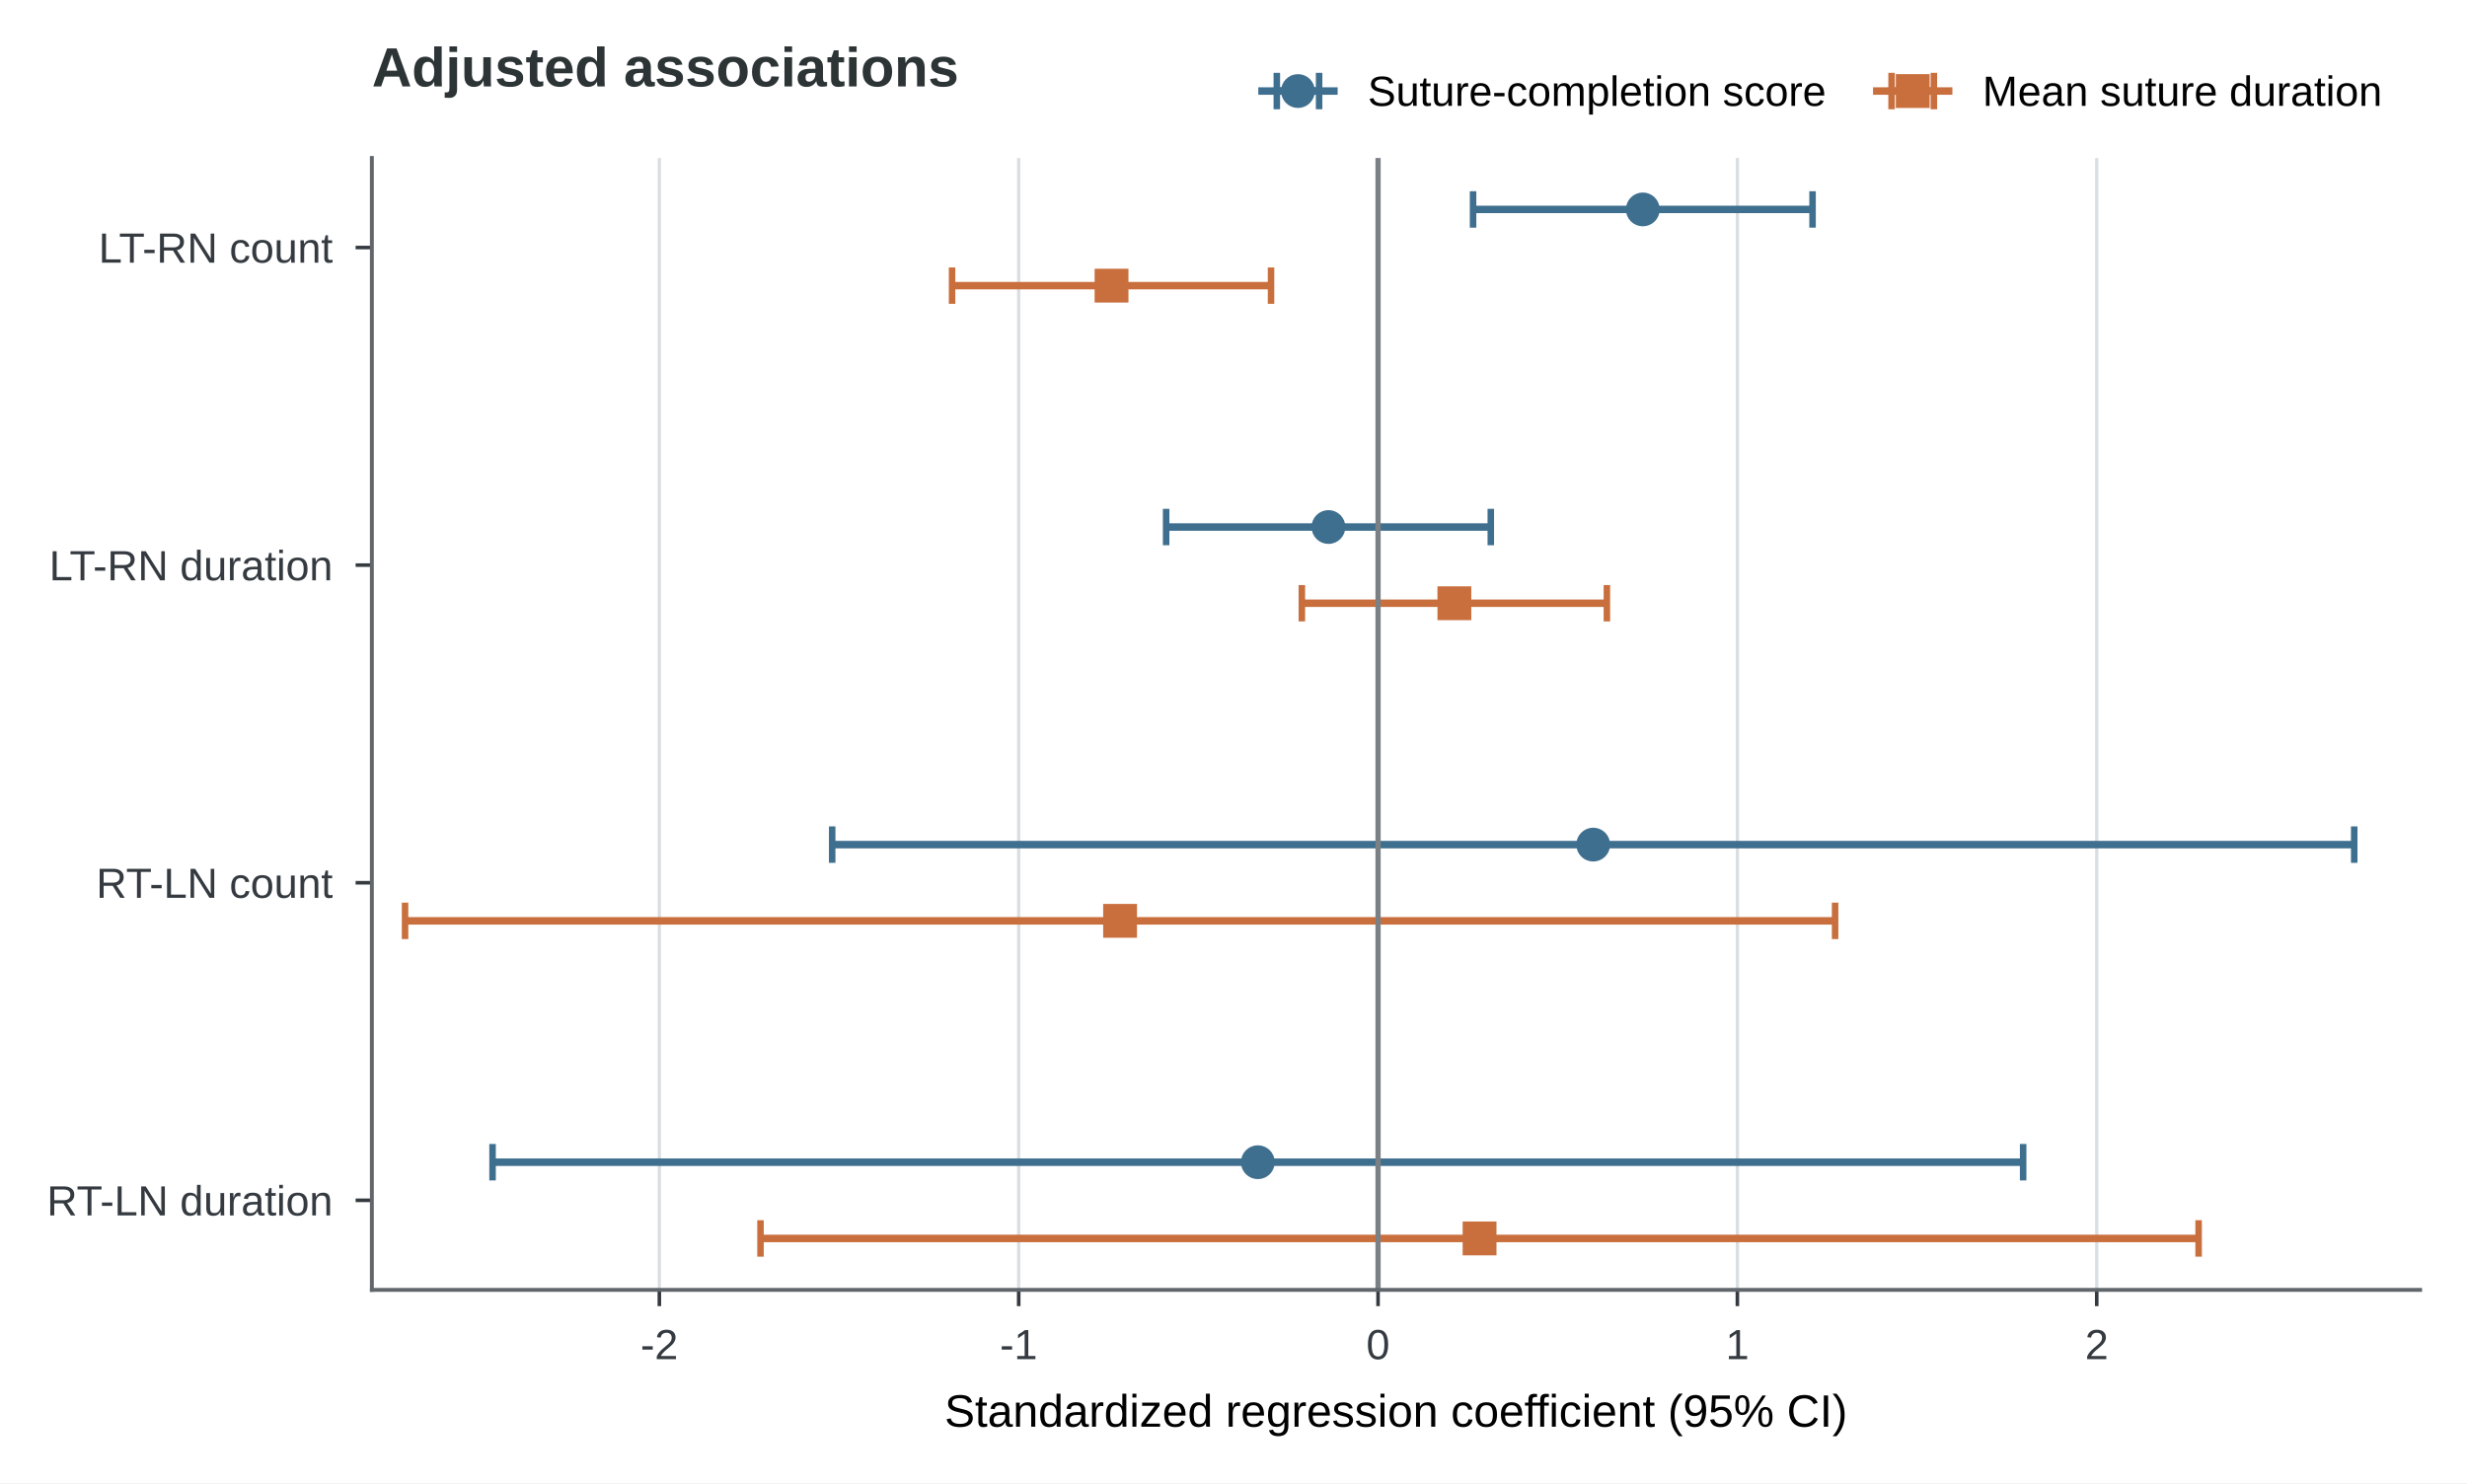
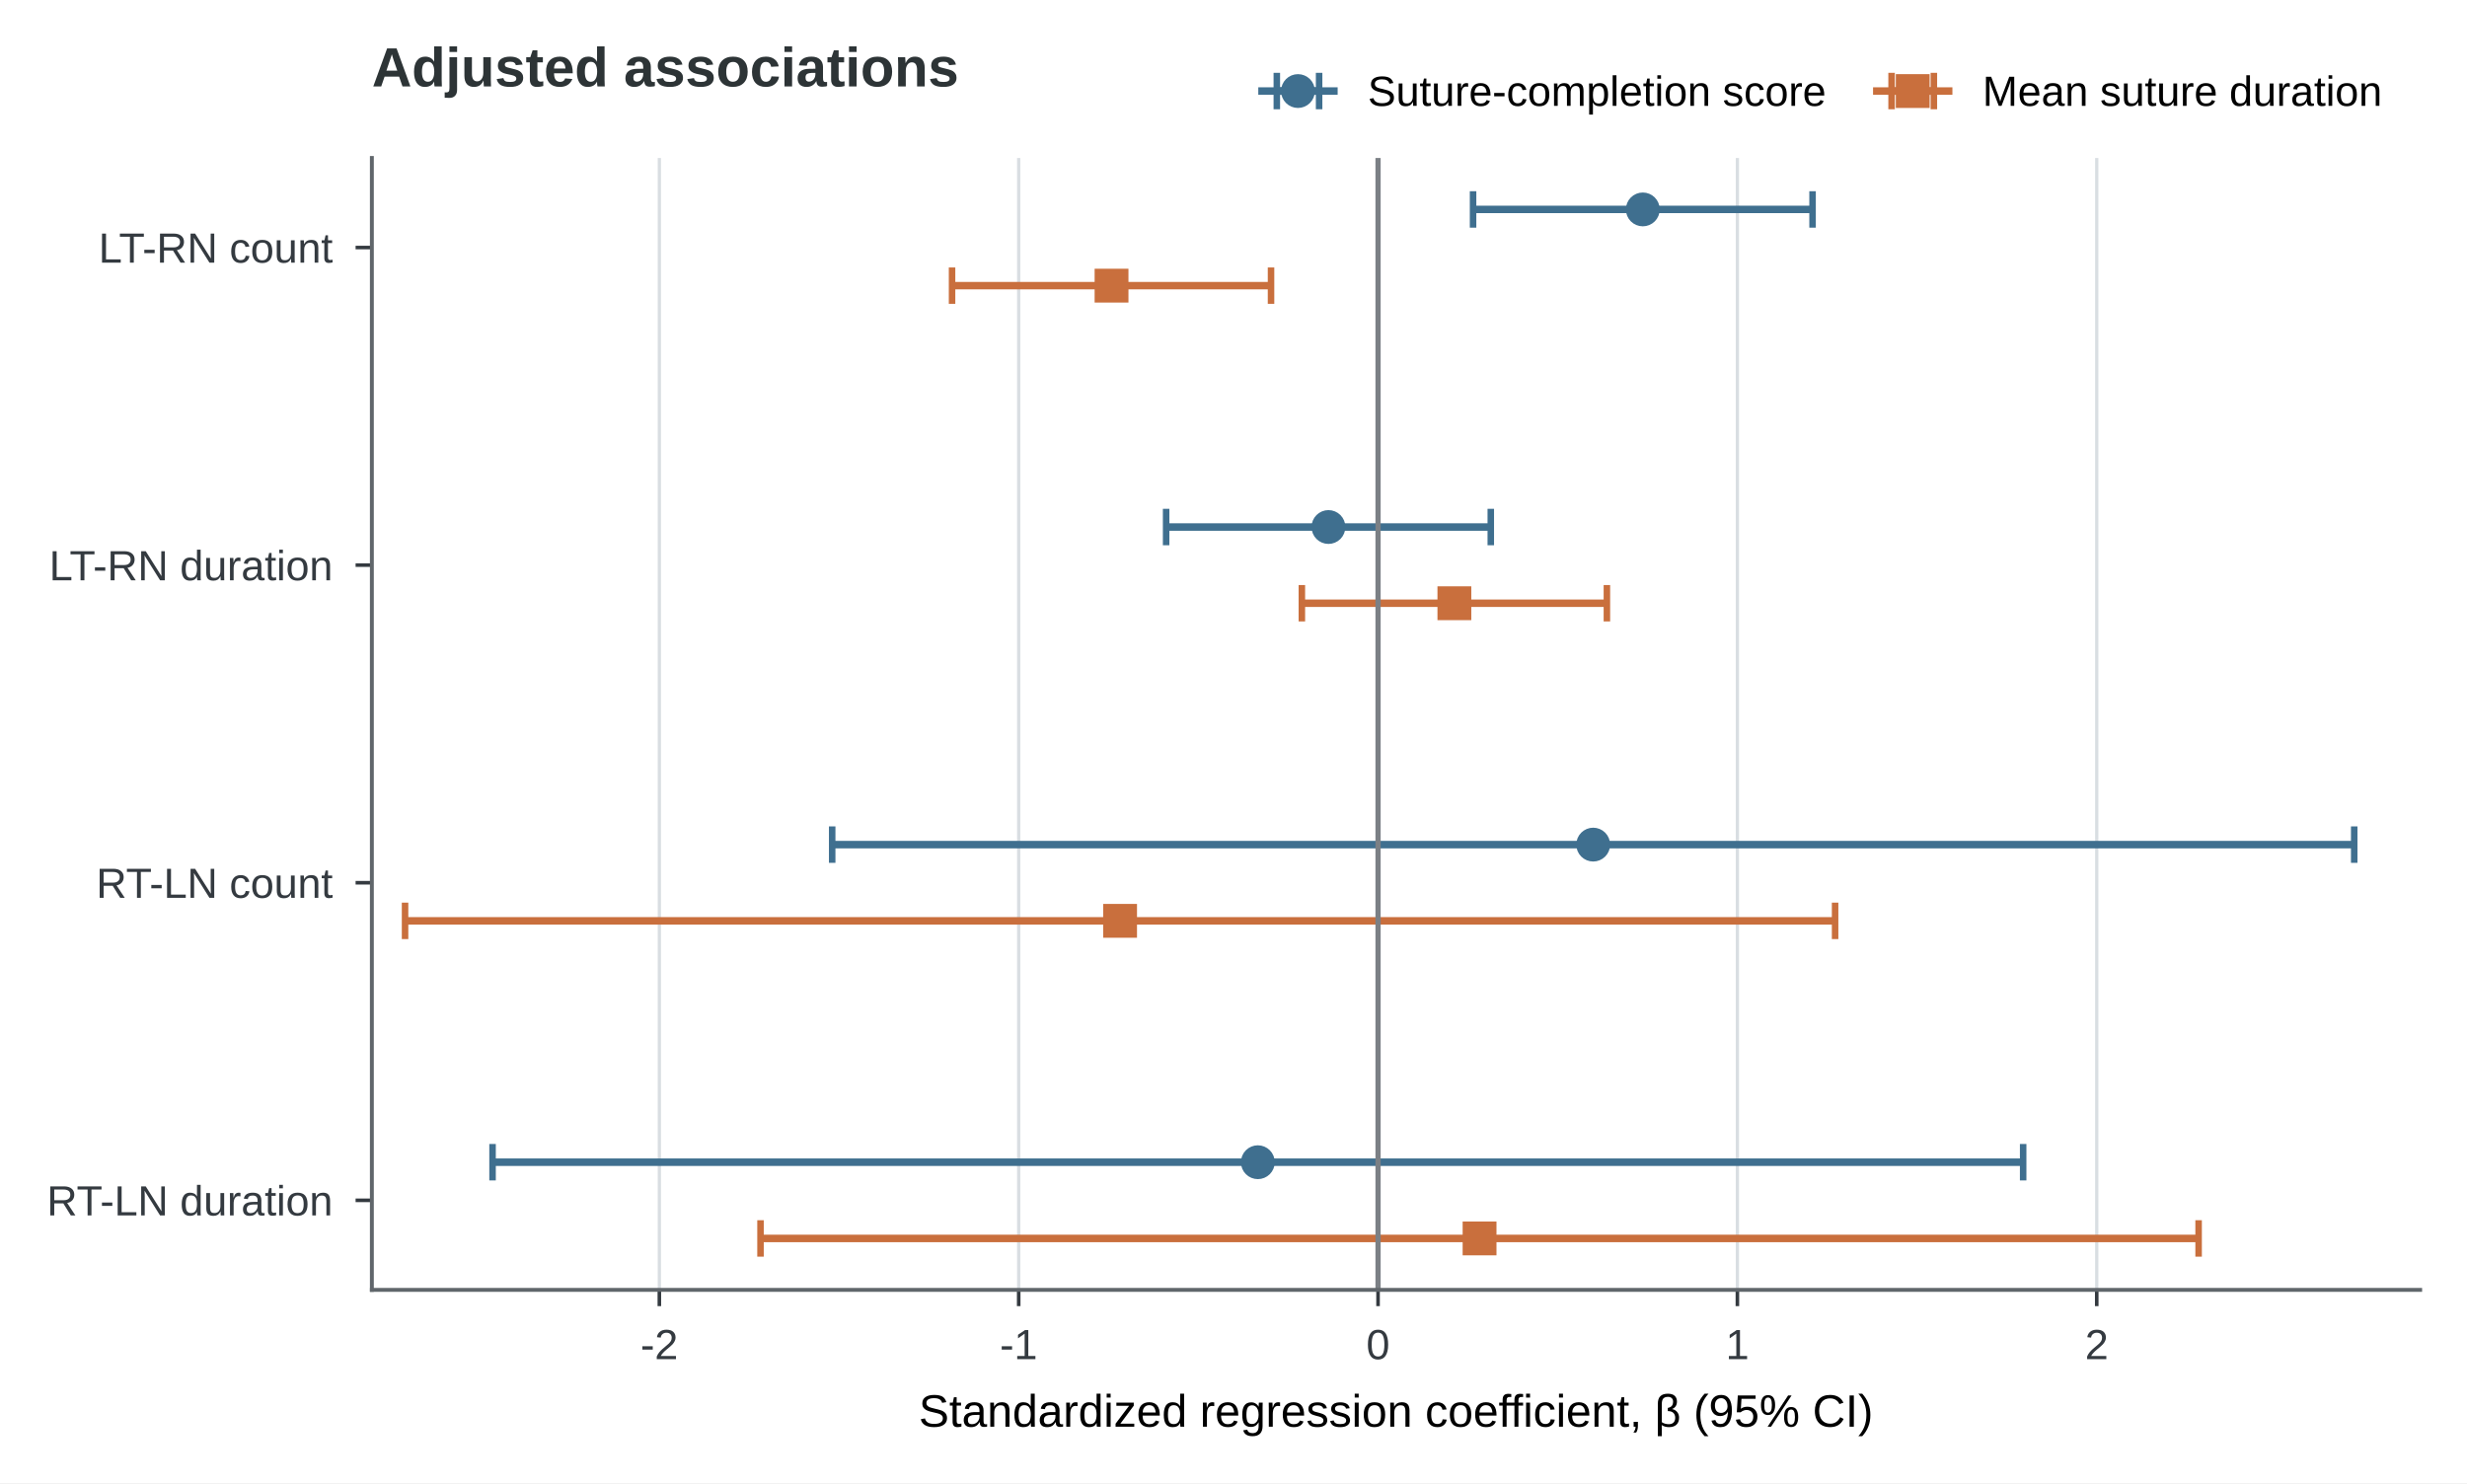
<svg xmlns="http://www.w3.org/2000/svg" xmlns:xlink="http://www.w3.org/1999/xlink" width="379.2pt" height="228pt" viewBox="0 0 379.2 228" version="1.1">
  <defs>
    <style type="text/css">*{stroke-linejoin: round; stroke-linecap: butt}</style>
  </defs>
  <g id="figure_1">
    <g id="patch_1">
      <path d="M 0 228  L 379.2 228  L 379.2 0  L 0 0  z " style="fill: #ffffff" />
    </g>
    <g id="axes_1">
      <g id="patch_2">
        <path d="M 57.159 198.286  L 372 198.286  L 372 24.284  L 57.159 24.284  z " style="fill: #ffffff" />
      </g>
      <g id="matplotlib.axis_1">
        <g id="xtick_1">
          <g id="line2d_1">
-             <path d="M 101.347 198.286  L 101.347 24.284  " clip-path="url(#p142deee386)" style="fill: none; stroke: #d9dee2; stroke-width: 0.5; stroke-linecap: square" />
+             <path d="M 101.347 198.286  L 101.347 24.284  " clip-path="url(#p5a845ceeff)" style="fill: none; stroke: #d9dee2; stroke-width: 0.5; stroke-linecap: square" />
          </g>
          <g id="line2d_2">
            <defs>
-               <path id="mad160ed3d8" d="M 0 0  L 0 2.5  " style="stroke: #343a40; stroke-width: 0.55" />
+               <path id="m0e1be91fd0" d="M 0 0  L 0 2.5  " style="stroke: #343a40; stroke-width: 0.55" />
            </defs>
            <g>
-               <use xlink:href="#mad160ed3d8" x="101.347" y="198.286" style="fill: #343a40; stroke: #343a40; stroke-width: 0.55" />
+               <use xlink:href="#m0e1be91fd0" x="101.347" y="198.286" style="fill: #343a40; stroke: #343a40; stroke-width: 0.55" />
            </g>
          </g>
          <g id="text_1">
            <text style="font-size: 6.5px; font-family: 'Arial', 'Helvetica', 'DejaVu Sans', sans-serif; text-anchor: middle; fill: #343a40" x="101.347" y="208.939" transform="rotate(-0 101.3474 208.9386)">-2</text>
          </g>
        </g>
        <g id="xtick_2">
          <g id="line2d_3">
-             <path d="M 156.583 198.286  L 156.583 24.284  " clip-path="url(#p142deee386)" style="fill: none; stroke: #d9dee2; stroke-width: 0.5; stroke-linecap: square" />
+             <path d="M 156.583 198.286  L 156.583 24.284  " clip-path="url(#p5a845ceeff)" style="fill: none; stroke: #d9dee2; stroke-width: 0.5; stroke-linecap: square" />
          </g>
          <g id="line2d_4">
            <g>
-               <use xlink:href="#mad160ed3d8" x="156.583" y="198.286" style="fill: #343a40; stroke: #343a40; stroke-width: 0.55" />
+               <use xlink:href="#m0e1be91fd0" x="156.583" y="198.286" style="fill: #343a40; stroke: #343a40; stroke-width: 0.55" />
            </g>
          </g>
          <g id="text_2">
            <text style="font-size: 6.5px; font-family: 'Arial', 'Helvetica', 'DejaVu Sans', sans-serif; text-anchor: middle; fill: #343a40" x="156.583" y="208.939" transform="rotate(-0 156.5825 208.9386)">-1</text>
          </g>
        </g>
        <g id="xtick_3">
          <g id="line2d_5">
-             <path d="M 211.818 198.286  L 211.818 24.284  " clip-path="url(#p142deee386)" style="fill: none; stroke: #d9dee2; stroke-width: 0.5; stroke-linecap: square" />
+             <path d="M 211.818 198.286  L 211.818 24.284  " clip-path="url(#p5a845ceeff)" style="fill: none; stroke: #d9dee2; stroke-width: 0.5; stroke-linecap: square" />
          </g>
          <g id="line2d_6">
            <g>
-               <use xlink:href="#mad160ed3d8" x="211.818" y="198.286" style="fill: #343a40; stroke: #343a40; stroke-width: 0.55" />
+               <use xlink:href="#m0e1be91fd0" x="211.818" y="198.286" style="fill: #343a40; stroke: #343a40; stroke-width: 0.55" />
            </g>
          </g>
          <g id="text_3">
            <text style="font-size: 6.5px; font-family: 'Arial', 'Helvetica', 'DejaVu Sans', sans-serif; text-anchor: middle; fill: #343a40" x="211.818" y="208.939" transform="rotate(-0 211.8177 208.9386)">0</text>
          </g>
        </g>
        <g id="xtick_4">
          <g id="line2d_7">
-             <path d="M 267.053 198.286  L 267.053 24.284  " clip-path="url(#p142deee386)" style="fill: none; stroke: #d9dee2; stroke-width: 0.5; stroke-linecap: square" />
+             <path d="M 267.053 198.286  L 267.053 24.284  " clip-path="url(#p5a845ceeff)" style="fill: none; stroke: #d9dee2; stroke-width: 0.5; stroke-linecap: square" />
          </g>
          <g id="line2d_8">
            <g>
-               <use xlink:href="#mad160ed3d8" x="267.053" y="198.286" style="fill: #343a40; stroke: #343a40; stroke-width: 0.55" />
+               <use xlink:href="#m0e1be91fd0" x="267.053" y="198.286" style="fill: #343a40; stroke: #343a40; stroke-width: 0.55" />
            </g>
          </g>
          <g id="text_4">
            <text style="font-size: 6.5px; font-family: 'Arial', 'Helvetica', 'DejaVu Sans', sans-serif; text-anchor: middle; fill: #343a40" x="267.053" y="208.939" transform="rotate(-0 267.0528 208.9386)">1</text>
          </g>
        </g>
        <g id="xtick_5">
          <g id="line2d_9">
-             <path d="M 322.288 198.286  L 322.288 24.284  " clip-path="url(#p142deee386)" style="fill: none; stroke: #d9dee2; stroke-width: 0.5; stroke-linecap: square" />
+             <path d="M 322.288 198.286  L 322.288 24.284  " clip-path="url(#p5a845ceeff)" style="fill: none; stroke: #d9dee2; stroke-width: 0.5; stroke-linecap: square" />
          </g>
          <g id="line2d_10">
            <g>
-               <use xlink:href="#mad160ed3d8" x="322.288" y="198.286" style="fill: #343a40; stroke: #343a40; stroke-width: 0.55" />
+               <use xlink:href="#m0e1be91fd0" x="322.288" y="198.286" style="fill: #343a40; stroke: #343a40; stroke-width: 0.55" />
            </g>
          </g>
          <g id="text_5">
            <text style="font-size: 6.5px; font-family: 'Arial', 'Helvetica', 'DejaVu Sans', sans-serif; text-anchor: middle; fill: #343a40" x="322.288" y="208.939" transform="rotate(-0 322.2879 208.9386)">2</text>
          </g>
        </g>
        <g id="text_6">
-           <text style="font-size: 7px; font-family: 'Arial', 'Helvetica', 'DejaVu Sans', sans-serif; text-anchor: middle" x="214.579" y="219.326" transform="rotate(-0 214.5794 219.3262)">Standardized regression coefficient (95% CI)</text>
+           <text style="font-size: 7px; font-family: 'Arial', 'Helvetica', 'DejaVu Sans', sans-serif; text-anchor: middle" x="214.579" y="219.326" transform="rotate(-0 214.5794 219.3262)">Standardized regression coefficient, β (95% CI)</text>
        </g>
      </g>
      <g id="matplotlib.axis_2">
        <g id="ytick_1">
          <g id="line2d_11">
            <defs>
-               <path id="m495f40e5d3" d="M 0 0  L -2.5 0  " style="stroke: #343a40; stroke-width: 0.55" />
+               <path id="mc8582207a1" d="M 0 0  L -2.5 0  " style="stroke: #343a40; stroke-width: 0.55" />
            </defs>
            <g>
-               <use xlink:href="#m495f40e5d3" x="57.159" y="38.052" style="fill: #343a40; stroke: #343a40; stroke-width: 0.55" />
+               <use xlink:href="#mc8582207a1" x="57.159" y="38.052" style="fill: #343a40; stroke: #343a40; stroke-width: 0.55" />
            </g>
          </g>
          <g id="text_7">
            <text style="font-size: 6.5px; font-family: 'Arial', 'Helvetica', 'DejaVu Sans', sans-serif; text-anchor: end; fill: #343a40" x="51.159" y="40.378" transform="rotate(-0 51.1593 40.37825)">LT-RN count</text>
          </g>
        </g>
        <g id="ytick_2">
          <g id="line2d_12">
            <g>
-               <use xlink:href="#m495f40e5d3" x="57.159" y="86.874" style="fill: #343a40; stroke: #343a40; stroke-width: 0.55" />
+               <use xlink:href="#mc8582207a1" x="57.159" y="86.874" style="fill: #343a40; stroke: #343a40; stroke-width: 0.55" />
            </g>
          </g>
          <g id="text_8">
            <text style="font-size: 6.5px; font-family: 'Arial', 'Helvetica', 'DejaVu Sans', sans-serif; text-anchor: end; fill: #343a40" x="51.159" y="89.2" transform="rotate(-0 51.1593 89.20033)">LT-RN duration</text>
          </g>
        </g>
        <g id="ytick_3">
          <g id="line2d_13">
            <g>
-               <use xlink:href="#m495f40e5d3" x="57.159" y="135.696" style="fill: #343a40; stroke: #343a40; stroke-width: 0.55" />
+               <use xlink:href="#mc8582207a1" x="57.159" y="135.696" style="fill: #343a40; stroke: #343a40; stroke-width: 0.55" />
            </g>
          </g>
          <g id="text_9">
            <text style="font-size: 6.5px; font-family: 'Arial', 'Helvetica', 'DejaVu Sans', sans-serif; text-anchor: end; fill: #343a40" x="51.159" y="138.022" transform="rotate(-0 51.1593 138.0224)">RT-LN count</text>
          </g>
        </g>
        <g id="ytick_4">
          <g id="line2d_14">
            <g>
-               <use xlink:href="#m495f40e5d3" x="57.159" y="184.518" style="fill: #343a40; stroke: #343a40; stroke-width: 0.55" />
+               <use xlink:href="#mc8582207a1" x="57.159" y="184.518" style="fill: #343a40; stroke: #343a40; stroke-width: 0.55" />
            </g>
          </g>
          <g id="text_10">
            <text style="font-size: 6.5px; font-family: 'Arial', 'Helvetica', 'DejaVu Sans', sans-serif; text-anchor: end; fill: #343a40" x="51.159" y="186.844" transform="rotate(-0 51.1593 186.8445)">RT-LN duration</text>
          </g>
        </g>
      </g>
      <g id="LineCollection_1">
-         <path d="M 179.244 81.015  L 229.147 81.015  " clip-path="url(#p142deee386)" style="fill: none; stroke: #3f6f8f; stroke-width: 1.15" />
+         <path d="M 179.244 81.015  L 229.147 81.015  " clip-path="url(#p5a845ceeff)" style="fill: none; stroke: #3f6f8f; stroke-width: 1.15" />
      </g>
      <g id="line2d_15">
        <defs>
-           <path id="m16ca72fc08" d="M 0 2.8  L 0 -2.8  " style="stroke: #3f6f8f" />
+           <path id="m0fe90ad271" d="M 0 2.8  L 0 -2.8  " style="stroke: #3f6f8f" />
        </defs>
-         <g clip-path="url(#p142deee386)">
-           <use xlink:href="#m16ca72fc08" x="179.244" y="81.015" style="fill: #3f6f8f; stroke: #3f6f8f" />
+         <g clip-path="url(#p5a845ceeff)">
+           <use xlink:href="#m0fe90ad271" x="179.244" y="81.015" style="fill: #3f6f8f; stroke: #3f6f8f" />
        </g>
      </g>
      <g id="line2d_16">
-         <g clip-path="url(#p142deee386)">
-           <use xlink:href="#m16ca72fc08" x="229.147" y="81.015" style="fill: #3f6f8f; stroke: #3f6f8f" />
+         <g clip-path="url(#p5a845ceeff)">
+           <use xlink:href="#m0fe90ad271" x="229.147" y="81.015" style="fill: #3f6f8f; stroke: #3f6f8f" />
        </g>
      </g>
      <g id="LineCollection_2">
-         <path d="M 226.423 32.193  L 278.607 32.193  " clip-path="url(#p142deee386)" style="fill: none; stroke: #3f6f8f; stroke-width: 1.15" />
+         <path d="M 226.423 32.193  L 278.607 32.193  " clip-path="url(#p5a845ceeff)" style="fill: none; stroke: #3f6f8f; stroke-width: 1.15" />
      </g>
      <g id="line2d_17">
-         <g clip-path="url(#p142deee386)">
-           <use xlink:href="#m16ca72fc08" x="226.423" y="32.193" style="fill: #3f6f8f; stroke: #3f6f8f" />
+         <g clip-path="url(#p5a845ceeff)">
+           <use xlink:href="#m0fe90ad271" x="226.423" y="32.193" style="fill: #3f6f8f; stroke: #3f6f8f" />
        </g>
      </g>
      <g id="line2d_18">
-         <g clip-path="url(#p142deee386)">
-           <use xlink:href="#m16ca72fc08" x="278.607" y="32.193" style="fill: #3f6f8f; stroke: #3f6f8f" />
+         <g clip-path="url(#p5a845ceeff)">
+           <use xlink:href="#m0fe90ad271" x="278.607" y="32.193" style="fill: #3f6f8f; stroke: #3f6f8f" />
        </g>
      </g>
      <g id="LineCollection_3">
-         <path d="M 75.71 178.66  L 310.977 178.66  " clip-path="url(#p142deee386)" style="fill: none; stroke: #3f6f8f; stroke-width: 1.15" />
+         <path d="M 75.71 178.66  L 310.977 178.66  " clip-path="url(#p5a845ceeff)" style="fill: none; stroke: #3f6f8f; stroke-width: 1.15" />
      </g>
      <g id="line2d_19">
-         <g clip-path="url(#p142deee386)">
-           <use xlink:href="#m16ca72fc08" x="75.71" y="178.66" style="fill: #3f6f8f; stroke: #3f6f8f" />
+         <g clip-path="url(#p5a845ceeff)">
+           <use xlink:href="#m0fe90ad271" x="75.71" y="178.66" style="fill: #3f6f8f; stroke: #3f6f8f" />
        </g>
      </g>
      <g id="line2d_20">
-         <g clip-path="url(#p142deee386)">
-           <use xlink:href="#m16ca72fc08" x="310.977" y="178.66" style="fill: #3f6f8f; stroke: #3f6f8f" />
+         <g clip-path="url(#p5a845ceeff)">
+           <use xlink:href="#m0fe90ad271" x="310.977" y="178.66" style="fill: #3f6f8f; stroke: #3f6f8f" />
        </g>
      </g>
      <g id="LineCollection_4">
-         <path d="M 127.915 129.837  L 361.864 129.837  " clip-path="url(#p142deee386)" style="fill: none; stroke: #3f6f8f; stroke-width: 1.15" />
+         <path d="M 127.915 129.837  L 361.864 129.837  " clip-path="url(#p5a845ceeff)" style="fill: none; stroke: #3f6f8f; stroke-width: 1.15" />
      </g>
      <g id="line2d_21">
-         <g clip-path="url(#p142deee386)">
-           <use xlink:href="#m16ca72fc08" x="127.915" y="129.837" style="fill: #3f6f8f; stroke: #3f6f8f" />
+         <g clip-path="url(#p5a845ceeff)">
+           <use xlink:href="#m0fe90ad271" x="127.915" y="129.837" style="fill: #3f6f8f; stroke: #3f6f8f" />
        </g>
      </g>
      <g id="line2d_22">
-         <g clip-path="url(#p142deee386)">
-           <use xlink:href="#m16ca72fc08" x="361.864" y="129.837" style="fill: #3f6f8f; stroke: #3f6f8f" />
+         <g clip-path="url(#p5a845ceeff)">
+           <use xlink:href="#m0fe90ad271" x="361.864" y="129.837" style="fill: #3f6f8f; stroke: #3f6f8f" />
        </g>
      </g>
      <g id="LineCollection_5">
-         <path d="M 200.108 92.733  L 246.994 92.733  " clip-path="url(#p142deee386)" style="fill: none; stroke: #c96f3d; stroke-width: 1.15" />
+         <path d="M 200.108 92.733  L 246.994 92.733  " clip-path="url(#p5a845ceeff)" style="fill: none; stroke: #c96f3d; stroke-width: 1.15" />
      </g>
      <g id="line2d_23">
        <defs>
-           <path id="m54749ed472" d="M 0 2.8  L 0 -2.8  " style="stroke: #c96f3d" />
+           <path id="m1c24f8752c" d="M 0 2.8  L 0 -2.8  " style="stroke: #c96f3d" />
        </defs>
-         <g clip-path="url(#p142deee386)">
-           <use xlink:href="#m54749ed472" x="200.108" y="92.733" style="fill: #c96f3d; stroke: #c96f3d" />
+         <g clip-path="url(#p5a845ceeff)">
+           <use xlink:href="#m1c24f8752c" x="200.108" y="92.733" style="fill: #c96f3d; stroke: #c96f3d" />
        </g>
      </g>
      <g id="line2d_24">
-         <g clip-path="url(#p142deee386)">
-           <use xlink:href="#m54749ed472" x="246.994" y="92.733" style="fill: #c96f3d; stroke: #c96f3d" />
+         <g clip-path="url(#p5a845ceeff)">
+           <use xlink:href="#m1c24f8752c" x="246.994" y="92.733" style="fill: #c96f3d; stroke: #c96f3d" />
        </g>
      </g>
      <g id="LineCollection_6">
-         <path d="M 146.339 43.911  L 195.369 43.911  " clip-path="url(#p142deee386)" style="fill: none; stroke: #c96f3d; stroke-width: 1.15" />
+         <path d="M 146.339 43.911  L 195.369 43.911  " clip-path="url(#p5a845ceeff)" style="fill: none; stroke: #c96f3d; stroke-width: 1.15" />
      </g>
      <g id="line2d_25">
-         <g clip-path="url(#p142deee386)">
-           <use xlink:href="#m54749ed472" x="146.339" y="43.911" style="fill: #c96f3d; stroke: #c96f3d" />
+         <g clip-path="url(#p5a845ceeff)">
+           <use xlink:href="#m1c24f8752c" x="146.339" y="43.911" style="fill: #c96f3d; stroke: #c96f3d" />
        </g>
      </g>
      <g id="line2d_26">
-         <g clip-path="url(#p142deee386)">
-           <use xlink:href="#m54749ed472" x="195.369" y="43.911" style="fill: #c96f3d; stroke: #c96f3d" />
+         <g clip-path="url(#p5a845ceeff)">
+           <use xlink:href="#m1c24f8752c" x="195.369" y="43.911" style="fill: #c96f3d; stroke: #c96f3d" />
        </g>
      </g>
      <g id="LineCollection_7">
-         <path d="M 116.897 190.377  L 337.946 190.377  " clip-path="url(#p142deee386)" style="fill: none; stroke: #c96f3d; stroke-width: 1.15" />
+         <path d="M 116.897 190.377  L 337.946 190.377  " clip-path="url(#p5a845ceeff)" style="fill: none; stroke: #c96f3d; stroke-width: 1.15" />
      </g>
      <g id="line2d_27">
-         <g clip-path="url(#p142deee386)">
-           <use xlink:href="#m54749ed472" x="116.897" y="190.377" style="fill: #c96f3d; stroke: #c96f3d" />
+         <g clip-path="url(#p5a845ceeff)">
+           <use xlink:href="#m1c24f8752c" x="116.897" y="190.377" style="fill: #c96f3d; stroke: #c96f3d" />
        </g>
      </g>
      <g id="line2d_28">
-         <g clip-path="url(#p142deee386)">
-           <use xlink:href="#m54749ed472" x="337.946" y="190.377" style="fill: #c96f3d; stroke: #c96f3d" />
+         <g clip-path="url(#p5a845ceeff)">
+           <use xlink:href="#m1c24f8752c" x="337.946" y="190.377" style="fill: #c96f3d; stroke: #c96f3d" />
        </g>
      </g>
      <g id="LineCollection_8">
-         <path d="M 62.261 141.555  L 282.072 141.555  " clip-path="url(#p142deee386)" style="fill: none; stroke: #c96f3d; stroke-width: 1.15" />
+         <path d="M 62.261 141.555  L 282.072 141.555  " clip-path="url(#p5a845ceeff)" style="fill: none; stroke: #c96f3d; stroke-width: 1.15" />
      </g>
      <g id="line2d_29">
-         <g clip-path="url(#p142deee386)">
-           <use xlink:href="#m54749ed472" x="62.261" y="141.555" style="fill: #c96f3d; stroke: #c96f3d" />
+         <g clip-path="url(#p5a845ceeff)">
+           <use xlink:href="#m1c24f8752c" x="62.261" y="141.555" style="fill: #c96f3d; stroke: #c96f3d" />
        </g>
      </g>
      <g id="line2d_30">
-         <g clip-path="url(#p142deee386)">
-           <use xlink:href="#m54749ed472" x="282.072" y="141.555" style="fill: #c96f3d; stroke: #c96f3d" />
+         <g clip-path="url(#p5a845ceeff)">
+           <use xlink:href="#m1c24f8752c" x="282.072" y="141.555" style="fill: #c96f3d; stroke: #c96f3d" />
        </g>
      </g>
      <g id="line2d_31">
-         <path d="M 211.818 198.286  L 211.818 24.284  " clip-path="url(#p142deee386)" style="fill: none; stroke: #7b8085; stroke-width: 0.8; stroke-linecap: square" />
+         <path d="M 211.818 198.286  L 211.818 24.284  " clip-path="url(#p5a845ceeff)" style="fill: none; stroke: #7b8085; stroke-width: 0.8; stroke-linecap: square" />
      </g>
      <g id="line2d_32">
-         <path d="M 204.196 81.015  " clip-path="url(#p142deee386)" style="fill: none; stroke: #3f6f8f; stroke-width: 1.15; stroke-linecap: square" />
+         <path d="M 204.196 81.015  " clip-path="url(#p5a845ceeff)" style="fill: none; stroke: #3f6f8f; stroke-width: 1.15; stroke-linecap: square" />
        <defs>
-           <path id="m4935067742" d="M 0 2.1  C 0.557 2.1 1.091 1.879 1.485 1.485  C 1.879 1.091 2.1 0.557 2.1 0  C 2.1 -0.557 1.879 -1.091 1.485 -1.485  C 1.091 -1.879 0.557 -2.1 0 -2.1  C -0.557 -2.1 -1.091 -1.879 -1.485 -1.485  C -1.879 -1.091 -2.1 -0.557 -2.1 0  C -2.1 0.557 -1.879 1.091 -1.485 1.485  C -1.091 1.879 -0.557 2.1 0 2.1  z " style="stroke: #3f6f8f" />
+           <path id="ma506771de9" d="M 0 2.1  C 0.557 2.1 1.091 1.879 1.485 1.485  C 1.879 1.091 2.1 0.557 2.1 0  C 2.1 -0.557 1.879 -1.091 1.485 -1.485  C 1.091 -1.879 0.557 -2.1 0 -2.1  C -0.557 -2.1 -1.091 -1.879 -1.485 -1.485  C -1.879 -1.091 -2.1 -0.557 -2.1 0  C -2.1 0.557 -1.879 1.091 -1.485 1.485  C -1.091 1.879 -0.557 2.1 0 2.1  z " style="stroke: #3f6f8f" />
        </defs>
-         <g clip-path="url(#p142deee386)">
-           <use xlink:href="#m4935067742" x="204.196" y="81.015" style="fill: #3f6f8f; stroke: #3f6f8f" />
+         <g clip-path="url(#p5a845ceeff)">
+           <use xlink:href="#ma506771de9" x="204.196" y="81.015" style="fill: #3f6f8f; stroke: #3f6f8f" />
        </g>
      </g>
      <g id="line2d_33">
-         <path d="M 252.515 32.193  " clip-path="url(#p142deee386)" style="fill: none; stroke: #3f6f8f; stroke-width: 1.15; stroke-linecap: square" />
-         <g clip-path="url(#p142deee386)">
-           <use xlink:href="#m4935067742" x="252.515" y="32.193" style="fill: #3f6f8f; stroke: #3f6f8f" />
+         <path d="M 252.515 32.193  " clip-path="url(#p5a845ceeff)" style="fill: none; stroke: #3f6f8f; stroke-width: 1.15; stroke-linecap: square" />
+         <g clip-path="url(#p5a845ceeff)">
+           <use xlink:href="#ma506771de9" x="252.515" y="32.193" style="fill: #3f6f8f; stroke: #3f6f8f" />
        </g>
      </g>
      <g id="line2d_34">
-         <path d="M 193.343 178.66  " clip-path="url(#p142deee386)" style="fill: none; stroke: #3f6f8f; stroke-width: 1.15; stroke-linecap: square" />
-         <g clip-path="url(#p142deee386)">
-           <use xlink:href="#m4935067742" x="193.343" y="178.66" style="fill: #3f6f8f; stroke: #3f6f8f" />
+         <path d="M 193.343 178.66  " clip-path="url(#p5a845ceeff)" style="fill: none; stroke: #3f6f8f; stroke-width: 1.15; stroke-linecap: square" />
+         <g clip-path="url(#p5a845ceeff)">
+           <use xlink:href="#ma506771de9" x="193.343" y="178.66" style="fill: #3f6f8f; stroke: #3f6f8f" />
        </g>
      </g>
      <g id="line2d_35">
-         <path d="M 244.89 129.837  " clip-path="url(#p142deee386)" style="fill: none; stroke: #3f6f8f; stroke-width: 1.15; stroke-linecap: square" />
-         <g clip-path="url(#p142deee386)">
-           <use xlink:href="#m4935067742" x="244.89" y="129.837" style="fill: #3f6f8f; stroke: #3f6f8f" />
+         <path d="M 244.89 129.837  " clip-path="url(#p5a845ceeff)" style="fill: none; stroke: #3f6f8f; stroke-width: 1.15; stroke-linecap: square" />
+         <g clip-path="url(#p5a845ceeff)">
+           <use xlink:href="#ma506771de9" x="244.89" y="129.837" style="fill: #3f6f8f; stroke: #3f6f8f" />
        </g>
      </g>
      <g id="line2d_36">
-         <path d="M 223.551 92.733  " clip-path="url(#p142deee386)" style="fill: none; stroke: #c96f3d; stroke-width: 1.15; stroke-linecap: square" />
+         <path d="M 223.551 92.733  " clip-path="url(#p5a845ceeff)" style="fill: none; stroke: #c96f3d; stroke-width: 1.15; stroke-linecap: square" />
        <defs>
-           <path id="m68f464ba73" d="M -2.1 2.1  L 2.1 2.1  L 2.1 -2.1  L -2.1 -2.1  z " style="stroke: #c96f3d; stroke-linejoin: miter" />
+           <path id="mf10b6cc3a0" d="M -2.1 2.1  L 2.1 2.1  L 2.1 -2.1  L -2.1 -2.1  z " style="stroke: #c96f3d; stroke-linejoin: miter" />
        </defs>
-         <g clip-path="url(#p142deee386)">
-           <use xlink:href="#m68f464ba73" x="223.551" y="92.733" style="fill: #c96f3d; stroke: #c96f3d; stroke-linejoin: miter" />
+         <g clip-path="url(#p5a845ceeff)">
+           <use xlink:href="#mf10b6cc3a0" x="223.551" y="92.733" style="fill: #c96f3d; stroke: #c96f3d; stroke-linejoin: miter" />
        </g>
      </g>
      <g id="line2d_37">
-         <path d="M 170.854 43.911  " clip-path="url(#p142deee386)" style="fill: none; stroke: #c96f3d; stroke-width: 1.15; stroke-linecap: square" />
-         <g clip-path="url(#p142deee386)">
-           <use xlink:href="#m68f464ba73" x="170.854" y="43.911" style="fill: #c96f3d; stroke: #c96f3d; stroke-linejoin: miter" />
+         <path d="M 170.854 43.911  " clip-path="url(#p5a845ceeff)" style="fill: none; stroke: #c96f3d; stroke-width: 1.15; stroke-linecap: square" />
+         <g clip-path="url(#p5a845ceeff)">
+           <use xlink:href="#mf10b6cc3a0" x="170.854" y="43.911" style="fill: #c96f3d; stroke: #c96f3d; stroke-linejoin: miter" />
        </g>
      </g>
      <g id="line2d_38">
-         <path d="M 227.422 190.377  " clip-path="url(#p142deee386)" style="fill: none; stroke: #c96f3d; stroke-width: 1.15; stroke-linecap: square" />
-         <g clip-path="url(#p142deee386)">
-           <use xlink:href="#m68f464ba73" x="227.422" y="190.377" style="fill: #c96f3d; stroke: #c96f3d; stroke-linejoin: miter" />
+         <path d="M 227.422 190.377  " clip-path="url(#p5a845ceeff)" style="fill: none; stroke: #c96f3d; stroke-width: 1.15; stroke-linecap: square" />
+         <g clip-path="url(#p5a845ceeff)">
+           <use xlink:href="#mf10b6cc3a0" x="227.422" y="190.377" style="fill: #c96f3d; stroke: #c96f3d; stroke-linejoin: miter" />
        </g>
      </g>
      <g id="line2d_39">
-         <path d="M 172.167 141.555  " clip-path="url(#p142deee386)" style="fill: none; stroke: #c96f3d; stroke-width: 1.15; stroke-linecap: square" />
-         <g clip-path="url(#p142deee386)">
-           <use xlink:href="#m68f464ba73" x="172.167" y="141.555" style="fill: #c96f3d; stroke: #c96f3d; stroke-linejoin: miter" />
+         <path d="M 172.167 141.555  " clip-path="url(#p5a845ceeff)" style="fill: none; stroke: #c96f3d; stroke-width: 1.15; stroke-linecap: square" />
+         <g clip-path="url(#p5a845ceeff)">
+           <use xlink:href="#mf10b6cc3a0" x="172.167" y="141.555" style="fill: #c96f3d; stroke: #c96f3d; stroke-linejoin: miter" />
        </g>
      </g>
      <g id="patch_3">
        <path d="M 57.159 198.286  L 57.159 24.284  " style="fill: none; stroke: #60666b; stroke-width: 0.6; stroke-linejoin: miter; stroke-linecap: square" />
      </g>
      <g id="patch_4">
        <path d="M 57.159 198.286  L 372 198.286  " style="fill: none; stroke: #60666b; stroke-width: 0.6; stroke-linejoin: miter; stroke-linecap: square" />
      </g>
      <g id="text_11">
        <text style="font-weight: 700; font-size: 8.5px; font-family: 'Arial', 'Helvetica', 'DejaVu Sans', sans-serif; text-anchor: start; fill: #2d3436" x="57.159" y="13.284" transform="rotate(-0 57.1593 13.28414)">Adjusted associations</text>
      </g>
      <g id="legend_1">
        <g id="LineCollection_9">
          <path d="M 196.259 13.997  L 202.759 13.997  " style="fill: none; stroke: #3f6f8f; stroke-width: 1.15" />
        </g>
        <g id="line2d_40">
          <g>
-             <use xlink:href="#m16ca72fc08" x="196.259" y="13.997" style="fill: #3f6f8f; stroke: #3f6f8f" />
+             <use xlink:href="#m0fe90ad271" x="196.259" y="13.997" style="fill: #3f6f8f; stroke: #3f6f8f" />
          </g>
        </g>
        <g id="line2d_41">
          <g>
-             <use xlink:href="#m16ca72fc08" x="202.759" y="13.997" style="fill: #3f6f8f; stroke: #3f6f8f" />
+             <use xlink:href="#m0fe90ad271" x="202.759" y="13.997" style="fill: #3f6f8f; stroke: #3f6f8f" />
          </g>
        </g>
        <g id="line2d_42">
          <path d="M 193.984 13.997  L 205.034 13.997  " style="fill: none; stroke: #3f6f8f; stroke-width: 1.15; stroke-linecap: square" />
        </g>
        <g id="line2d_43">
          <g>
-             <use xlink:href="#m4935067742" x="199.509" y="13.997" style="fill: #3f6f8f; stroke: #3f6f8f" />
+             <use xlink:href="#ma506771de9" x="199.509" y="13.997" style="fill: #3f6f8f; stroke: #3f6f8f" />
          </g>
        </g>
        <g id="text_12">
          <text style="font-size: 6.5px; font-family: 'Arial', 'Helvetica', 'DejaVu Sans', sans-serif; text-anchor: start" x="210.234" y="16.272" transform="rotate(-0 210.2338 16.27226)">Suture-completion score</text>
        </g>
        <g id="LineCollection_10">
          <path d="M 290.754 13.997  L 297.254 13.997  " style="fill: none; stroke: #c96f3d; stroke-width: 1.15" />
        </g>
        <g id="line2d_44">
          <g>
-             <use xlink:href="#m54749ed472" x="290.754" y="13.997" style="fill: #c96f3d; stroke: #c96f3d" />
+             <use xlink:href="#m1c24f8752c" x="290.754" y="13.997" style="fill: #c96f3d; stroke: #c96f3d" />
          </g>
        </g>
        <g id="line2d_45">
          <g>
-             <use xlink:href="#m54749ed472" x="297.254" y="13.997" style="fill: #c96f3d; stroke: #c96f3d" />
+             <use xlink:href="#m1c24f8752c" x="297.254" y="13.997" style="fill: #c96f3d; stroke: #c96f3d" />
          </g>
        </g>
        <g id="line2d_46">
          <path d="M 288.479 13.997  L 299.529 13.997  " style="fill: none; stroke: #c96f3d; stroke-width: 1.15; stroke-linecap: square" />
        </g>
        <g id="line2d_47">
          <g>
-             <use xlink:href="#m68f464ba73" x="294.004" y="13.997" style="fill: #c96f3d; stroke: #c96f3d; stroke-linejoin: miter" />
+             <use xlink:href="#mf10b6cc3a0" x="294.004" y="13.997" style="fill: #c96f3d; stroke: #c96f3d; stroke-linejoin: miter" />
          </g>
        </g>
        <g id="text_13">
          <text style="font-size: 6.5px; font-family: 'Arial', 'Helvetica', 'DejaVu Sans', sans-serif; text-anchor: start" x="304.729" y="16.272" transform="rotate(-0 304.7286 16.27226)">Mean suture duration</text>
        </g>
      </g>
    </g>
  </g>
  <defs>
-     <clipPath id="p142deee386">
+     <clipPath id="p5a845ceeff">
      <rect x="57.159" y="24.284" width="314.84" height="174.002" />
    </clipPath>
  </defs>
</svg>
